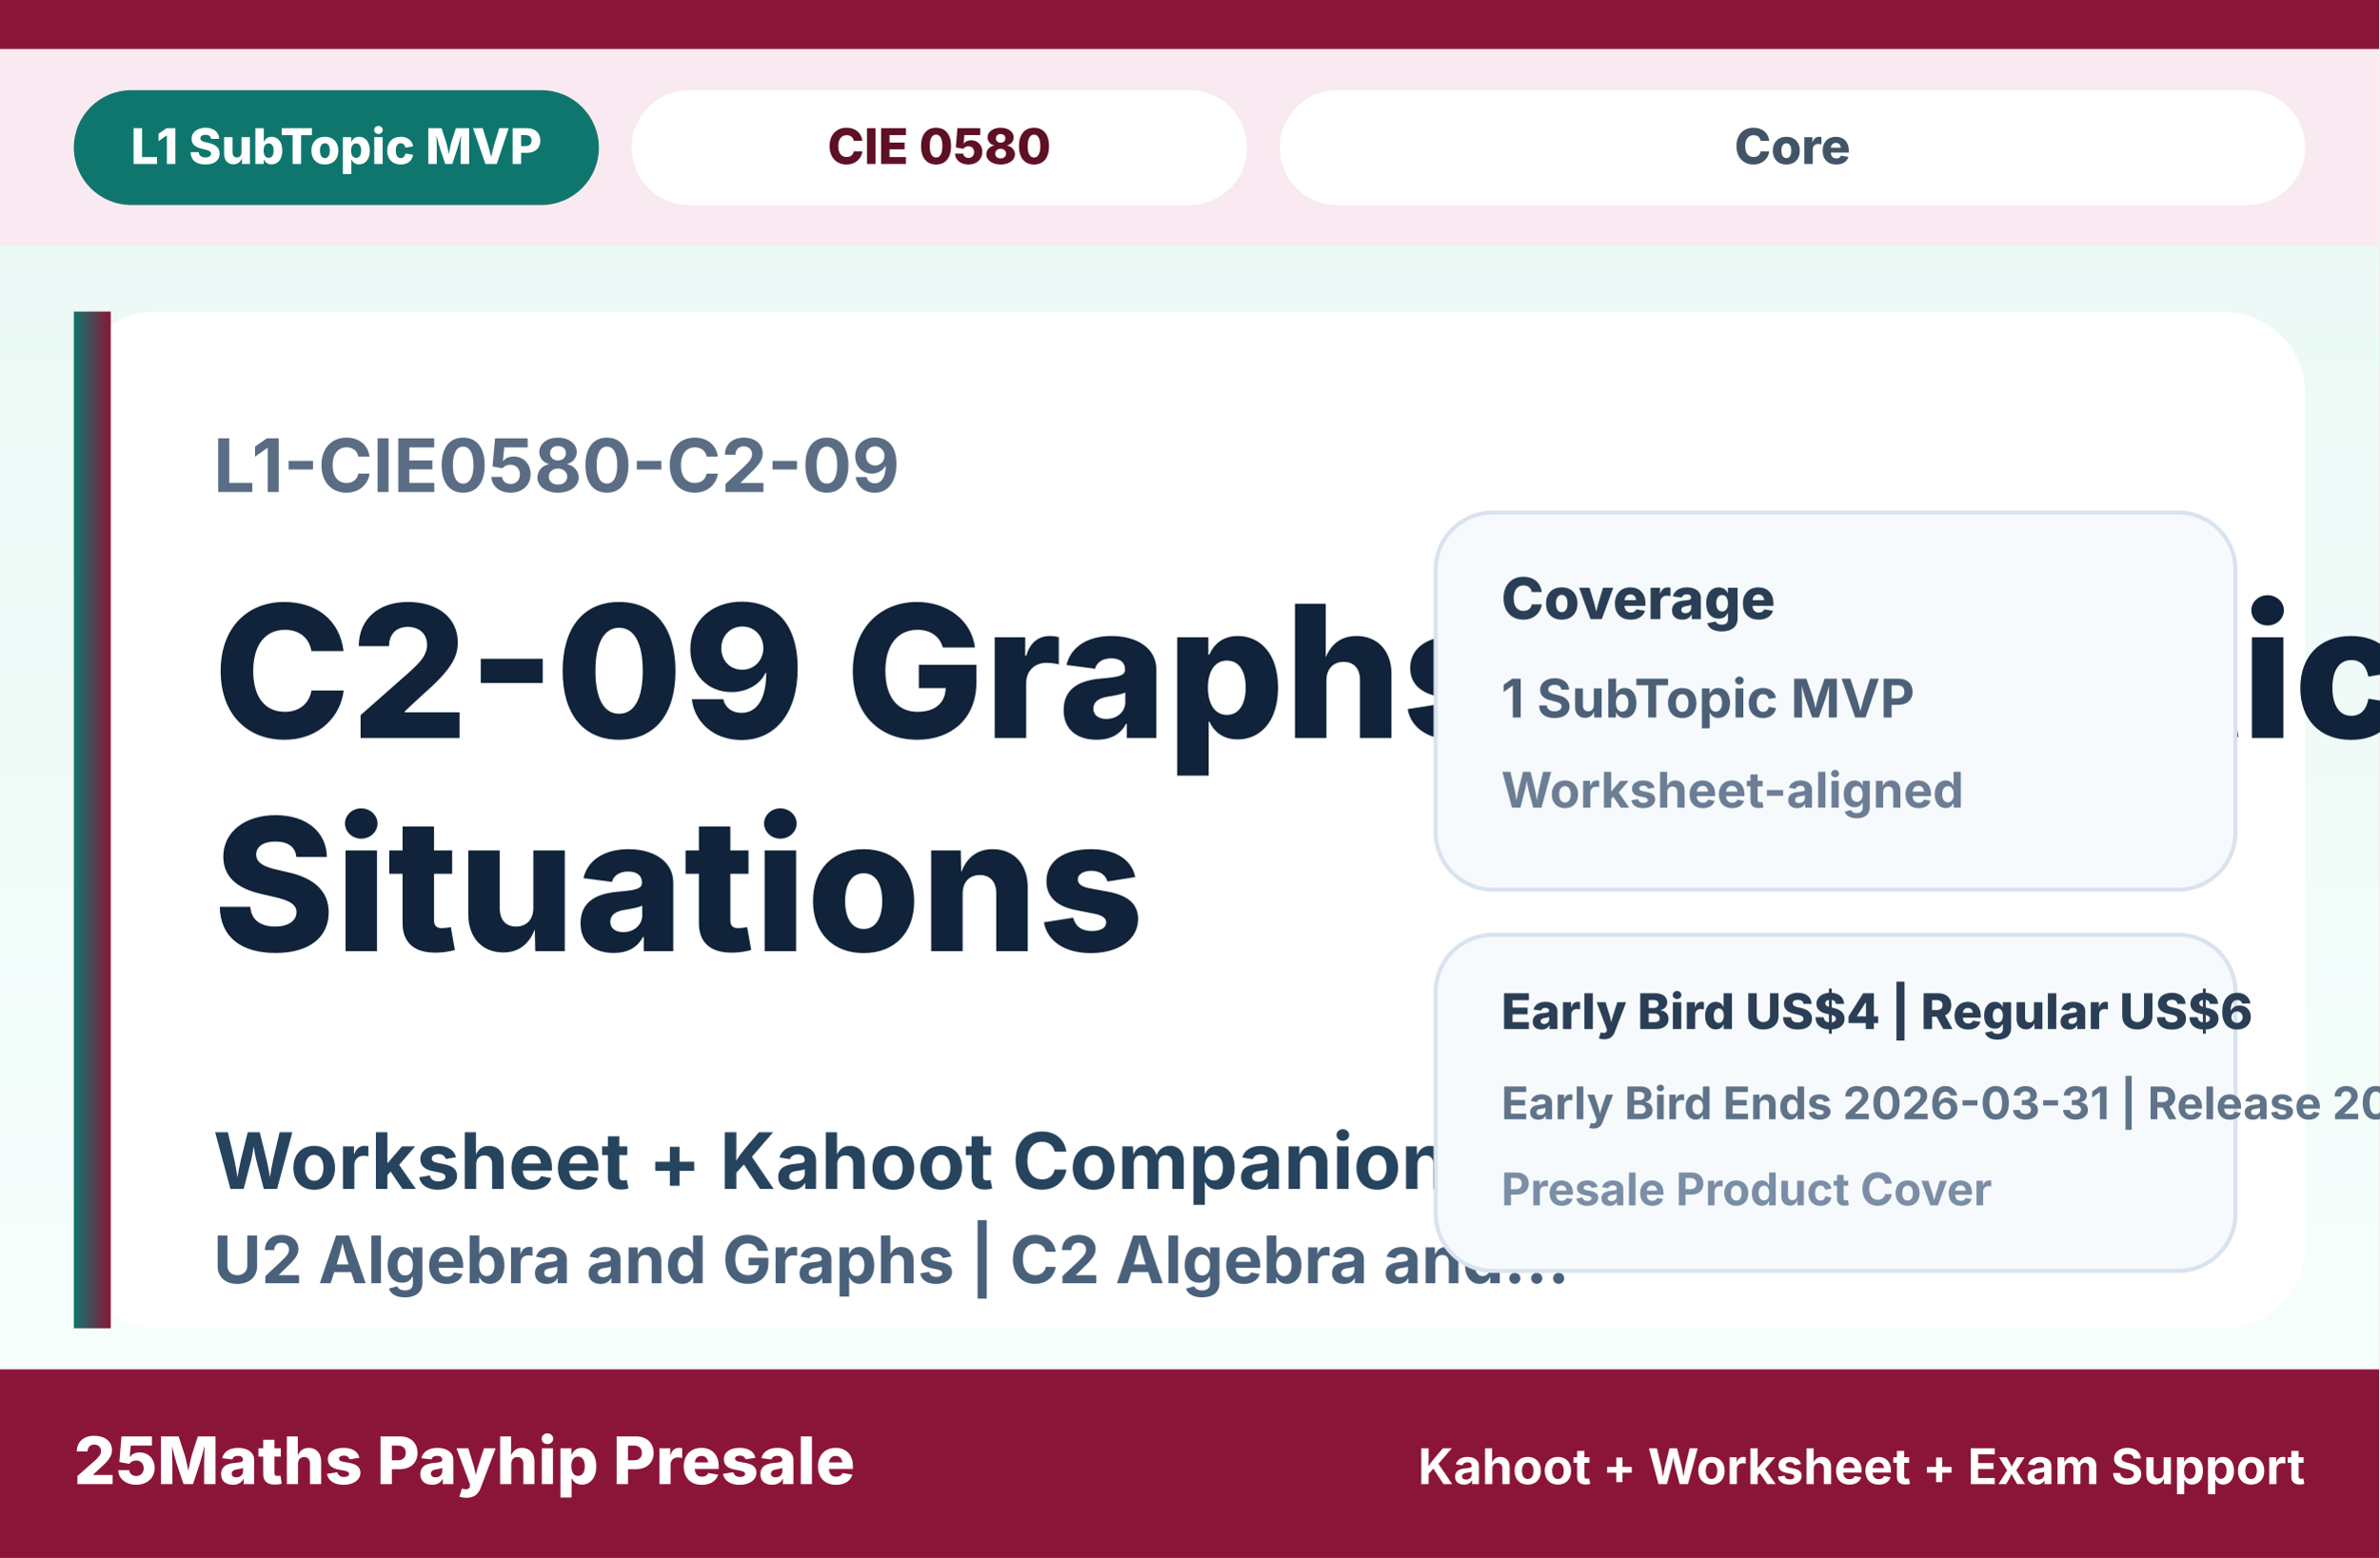
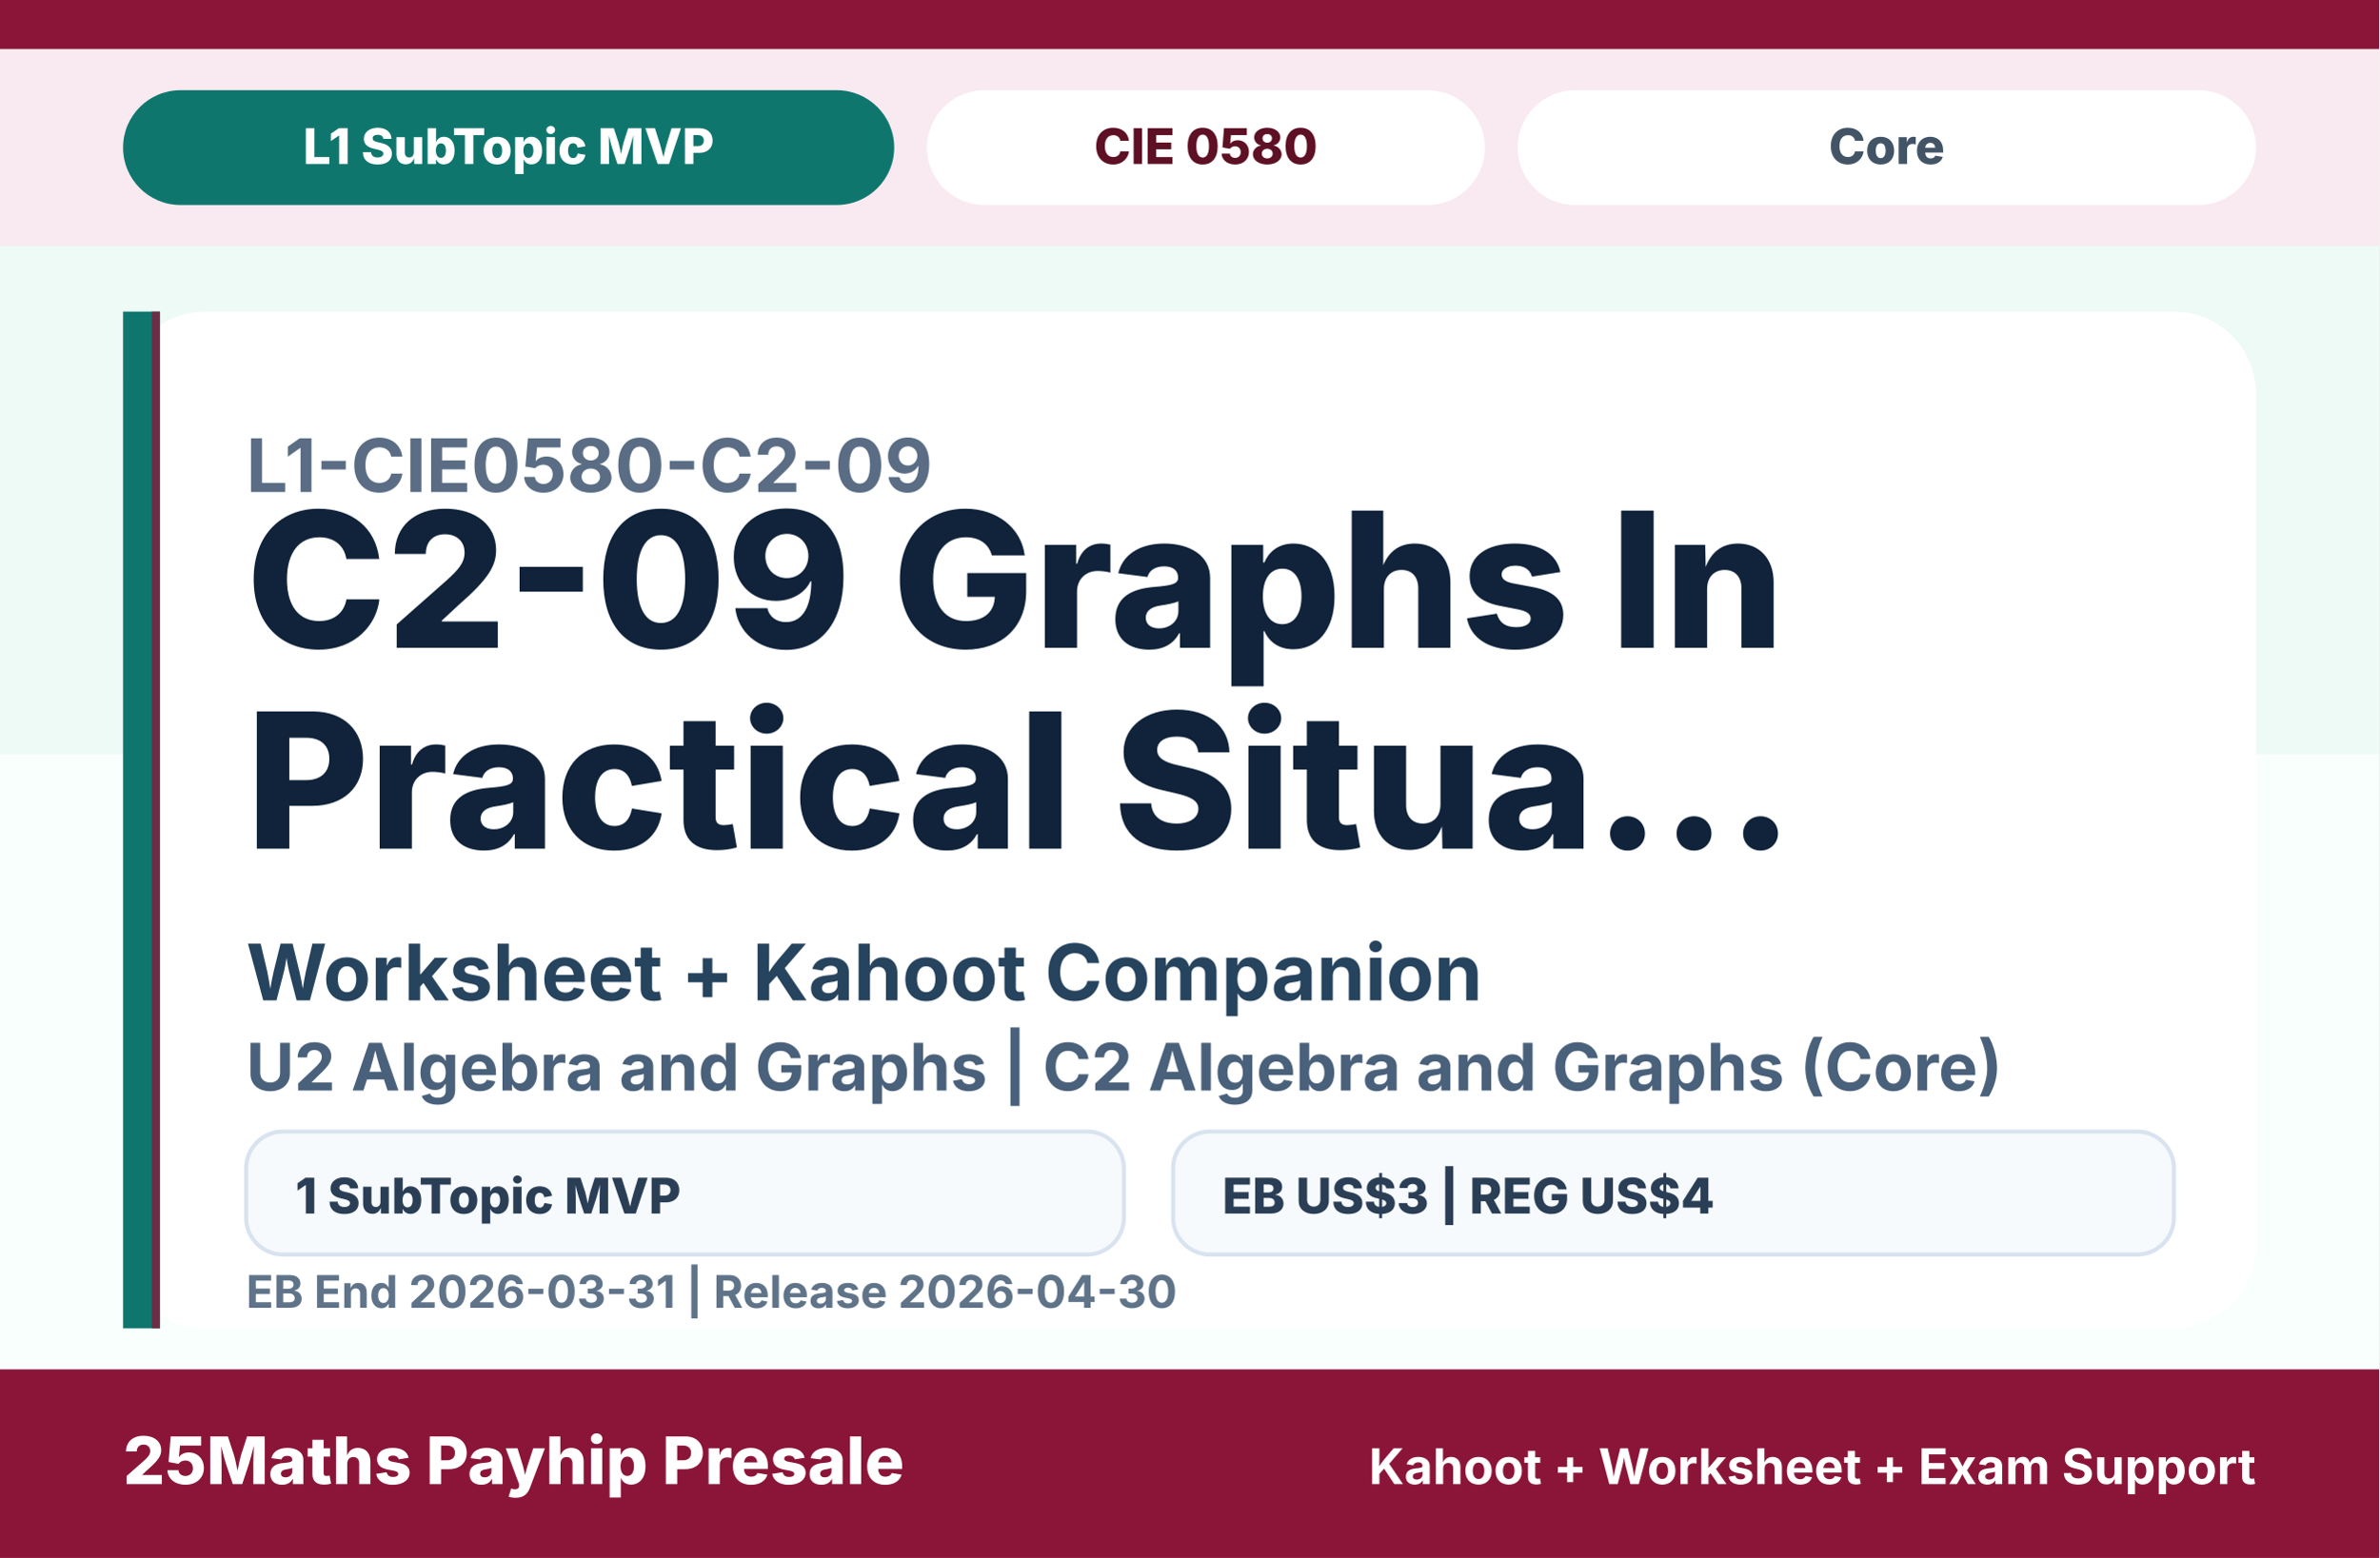
<svg xmlns="http://www.w3.org/2000/svg" width="2320" height="1520" viewBox="0 0 580 380" role="img" aria-label="L1-CIE0580-C2-09 cover">
-   <defs>
-     <linearGradient id="bg" x1="0" y1="0" x2="0" y2="1">
-       <stop offset="0%" stop-color="#E9F8F4" />
-       <stop offset="100%" stop-color="#F8FFFD" />
-     </linearGradient>
-     <linearGradient id="stripe" x1="0" y1="0" x2="1" y2="0">
-       <stop offset="0%" stop-color="#0F766E" />
-       <stop offset="100%" stop-color="#8B1538" />
-     </linearGradient>
-   </defs>
-   <rect width="580" height="380" fill="url(#bg)" />
+   <rect width="580" height="380" fill="#F8FFFD" />
+   <rect width="580" height="184" fill="#E9F8F4" opacity="0.75" />
  <rect x="0" y="0" width="580" height="12" fill="#8B1538" />
  <rect x="0" y="12" width="580" height="48" fill="#F8EAF0" />
-   <rect x="18" y="22" width="128" height="28" rx="14" fill="#0F766E" />
-   <text x="82" y="40" text-anchor="middle" font-family="Avenir Next, Inter, Arial, sans-serif" font-size="12" font-weight="800" fill="#FFFFFF">L1 SubTopic MVP</text>
-   <rect x="154" y="22" width="150" height="28" rx="14" fill="#FFFFFF" />
-   <text x="229" y="40" text-anchor="middle" font-family="Avenir Next, Inter, Arial, sans-serif" font-size="12" font-weight="800" fill="#5E1025">CIE 0580</text>
-   <rect x="312" y="22" width="250" height="28" rx="14" fill="#FFFFFF" />
-   <text x="437" y="40" text-anchor="middle" font-family="Avenir Next, Inter, Arial, sans-serif" font-size="12" font-weight="800" fill="#425466">Core</text>
-   <rect x="18" y="76" width="544" height="248" rx="20" fill="#FFFFFF" />
-   <rect x="18" y="76" width="9" height="248" fill="url(#stripe)" />
-   <text x="52" y="120" font-family="Avenir Next, Inter, Arial, sans-serif" font-size="18" font-weight="700" fill="#5A6D84">L1-CIE0580-C2-09</text>
-   <text x="52" y="180" font-family="Avenir Next, Inter, Arial, sans-serif" font-size="45" font-weight="800" fill="#10233A">C2-09 Graphs In Practical</text>
-   <text x="52" y="232" font-family="Avenir Next, Inter, Arial, sans-serif" font-size="45" font-weight="800" fill="#10233A">Situations</text>
-   <text x="52" y="290" font-family="Avenir Next, Inter, Arial, sans-serif" font-size="19" font-weight="700" fill="#27445E">Worksheet + Kahoot Companion</text>
-   <text x="52" y="313" font-family="Avenir Next, Inter, Arial, sans-serif" font-size="16" font-weight="700" fill="#4A617B">U2 Algebra and Graphs | C2 Algebra and...</text>
-   <rect x="350" y="125" width="195" height="92" rx="14" fill="#F7FAFD" stroke="#D9E3EF" />
-   <text x="366" y="151" font-family="Avenir Next, Inter, Arial, sans-serif" font-size="14" font-weight="800" fill="#2A3E56">Coverage</text>
-   <text x="366" y="175" font-family="Avenir Next, Inter, Arial, sans-serif" font-size="13" font-weight="700" fill="#4C6078">1 SubTopic MVP</text>
-   <text x="366" y="197" font-family="Avenir Next, Inter, Arial, sans-serif" font-size="12" font-weight="700" fill="#6B7E95">Worksheet-aligned</text>
-   <rect x="350" y="228" width="195" height="82" rx="14" fill="#F7FAFD" stroke="#D9E3EF" />
-   <text x="366" y="251" font-family="Avenir Next, Inter, Arial, sans-serif" font-size="12" font-weight="800" fill="#2A3E56">Early Bird US$4   |   Regular US$6</text>
-   <text x="366" y="273" font-family="Avenir Next, Inter, Arial, sans-serif" font-size="11" font-weight="700" fill="#5F7389">Early Bird Ends 2026-03-31   |   Release 2026-04-30</text>
-   <text x="366" y="294" font-family="Avenir Next, Inter, Arial, sans-serif" font-size="11" font-weight="700" fill="#7A8EA6">Presale Product Cover</text>
+   <rect x="30" y="22" width="188" height="28" rx="14" fill="#0F766E" />
+   <text x="124" y="40" text-anchor="middle" font-family="Avenir Next, Inter, Arial, sans-serif" font-size="12" font-weight="800" fill="#FFFFFF">L1 SubTopic MVP</text>
+   <rect x="226" y="22" width="136" height="28" rx="14" fill="#FFFFFF" />
+   <text x="294" y="40" text-anchor="middle" font-family="Avenir Next, Inter, Arial, sans-serif" font-size="12" font-weight="800" fill="#5E1025">CIE 0580</text>
+   <rect x="370" y="22" width="180" height="28" rx="14" fill="#FFFFFF" />
+   <text x="460" y="40" text-anchor="middle" font-family="Avenir Next, Inter, Arial, sans-serif" font-size="12" font-weight="800" fill="#425466">Core</text>
+   <rect x="30" y="76" width="520" height="248" rx="20" fill="#FFFFFF" />
+   <rect x="30" y="76" width="9" height="248" fill="#0F766E" />
+   <rect x="37" y="76" width="2" height="248" fill="#8B1538" opacity="0.75" />
+   <text x="60" y="120" font-family="Avenir Next, Inter, Arial, sans-serif" font-size="18" font-weight="700" fill="#5A6D84">L1-CIE0580-C2-09</text>
+   <text x="60" y="158" font-family="Avenir Next, Inter, Arial, sans-serif" font-size="46" font-weight="800" fill="#10233A">C2-09 Graphs In</text>
+   <text x="60" y="207" font-family="Avenir Next, Inter, Arial, sans-serif" font-size="46" font-weight="800" fill="#10233A">Practical Situa...</text>
+   <text x="60" y="244" font-family="Avenir Next, Inter, Arial, sans-serif" font-size="19" font-weight="700" fill="#27445E">Worksheet + Kahoot Companion</text>
+   <text x="60" y="266" font-family="Avenir Next, Inter, Arial, sans-serif" font-size="16" font-weight="700" fill="#4A617B">U2 Algebra and Graphs | C2 Algebra and Graphs (Core)</text>
+   <rect x="60" y="276" width="214" height="30" rx="9" fill="#F7FAFD" stroke="#D9E3EF" />
+   <text x="72" y="296" font-family="Avenir Next, Inter, Arial, sans-serif" font-size="12" font-weight="800" fill="#2A3E56">1 SubTopic MVP</text>
+   <rect x="286" y="276" width="244" height="30" rx="9" fill="#F7FAFD" stroke="#D9E3EF" />
+   <text x="298" y="296" font-family="Avenir Next, Inter, Arial, sans-serif" font-size="12" font-weight="800" fill="#2A3E56">EB US$3 | REG US$4</text>
+   <text x="60" y="319" font-family="Avenir Next, Inter, Arial, sans-serif" font-size="11" font-weight="700" fill="#5F7389">EB End 2026-03-31 | Release 2026-04-30</text>
  <rect x="0" y="334" width="580" height="46" fill="#8B1538" />
-   <text x="18" y="362" font-family="Avenir Next, Inter, Arial, sans-serif" font-size="16" font-weight="800" fill="#FFFFFF">25Maths Payhip Presale</text>
-   <text x="562" y="362" text-anchor="end" font-family="Avenir Next, Inter, Arial, sans-serif" font-size="12" font-weight="700" fill="#FFFFFF">Kahoot + Worksheet + Exam Support</text>
+   <text x="30" y="362" font-family="Avenir Next, Inter, Arial, sans-serif" font-size="16" font-weight="800" fill="#FFFFFF">25Maths Payhip Presale</text>
+   <text x="550" y="362" text-anchor="end" font-family="Avenir Next, Inter, Arial, sans-serif" font-size="12" font-weight="700" fill="#FFFFFF">Kahoot + Worksheet + Exam Support</text>
</svg>
